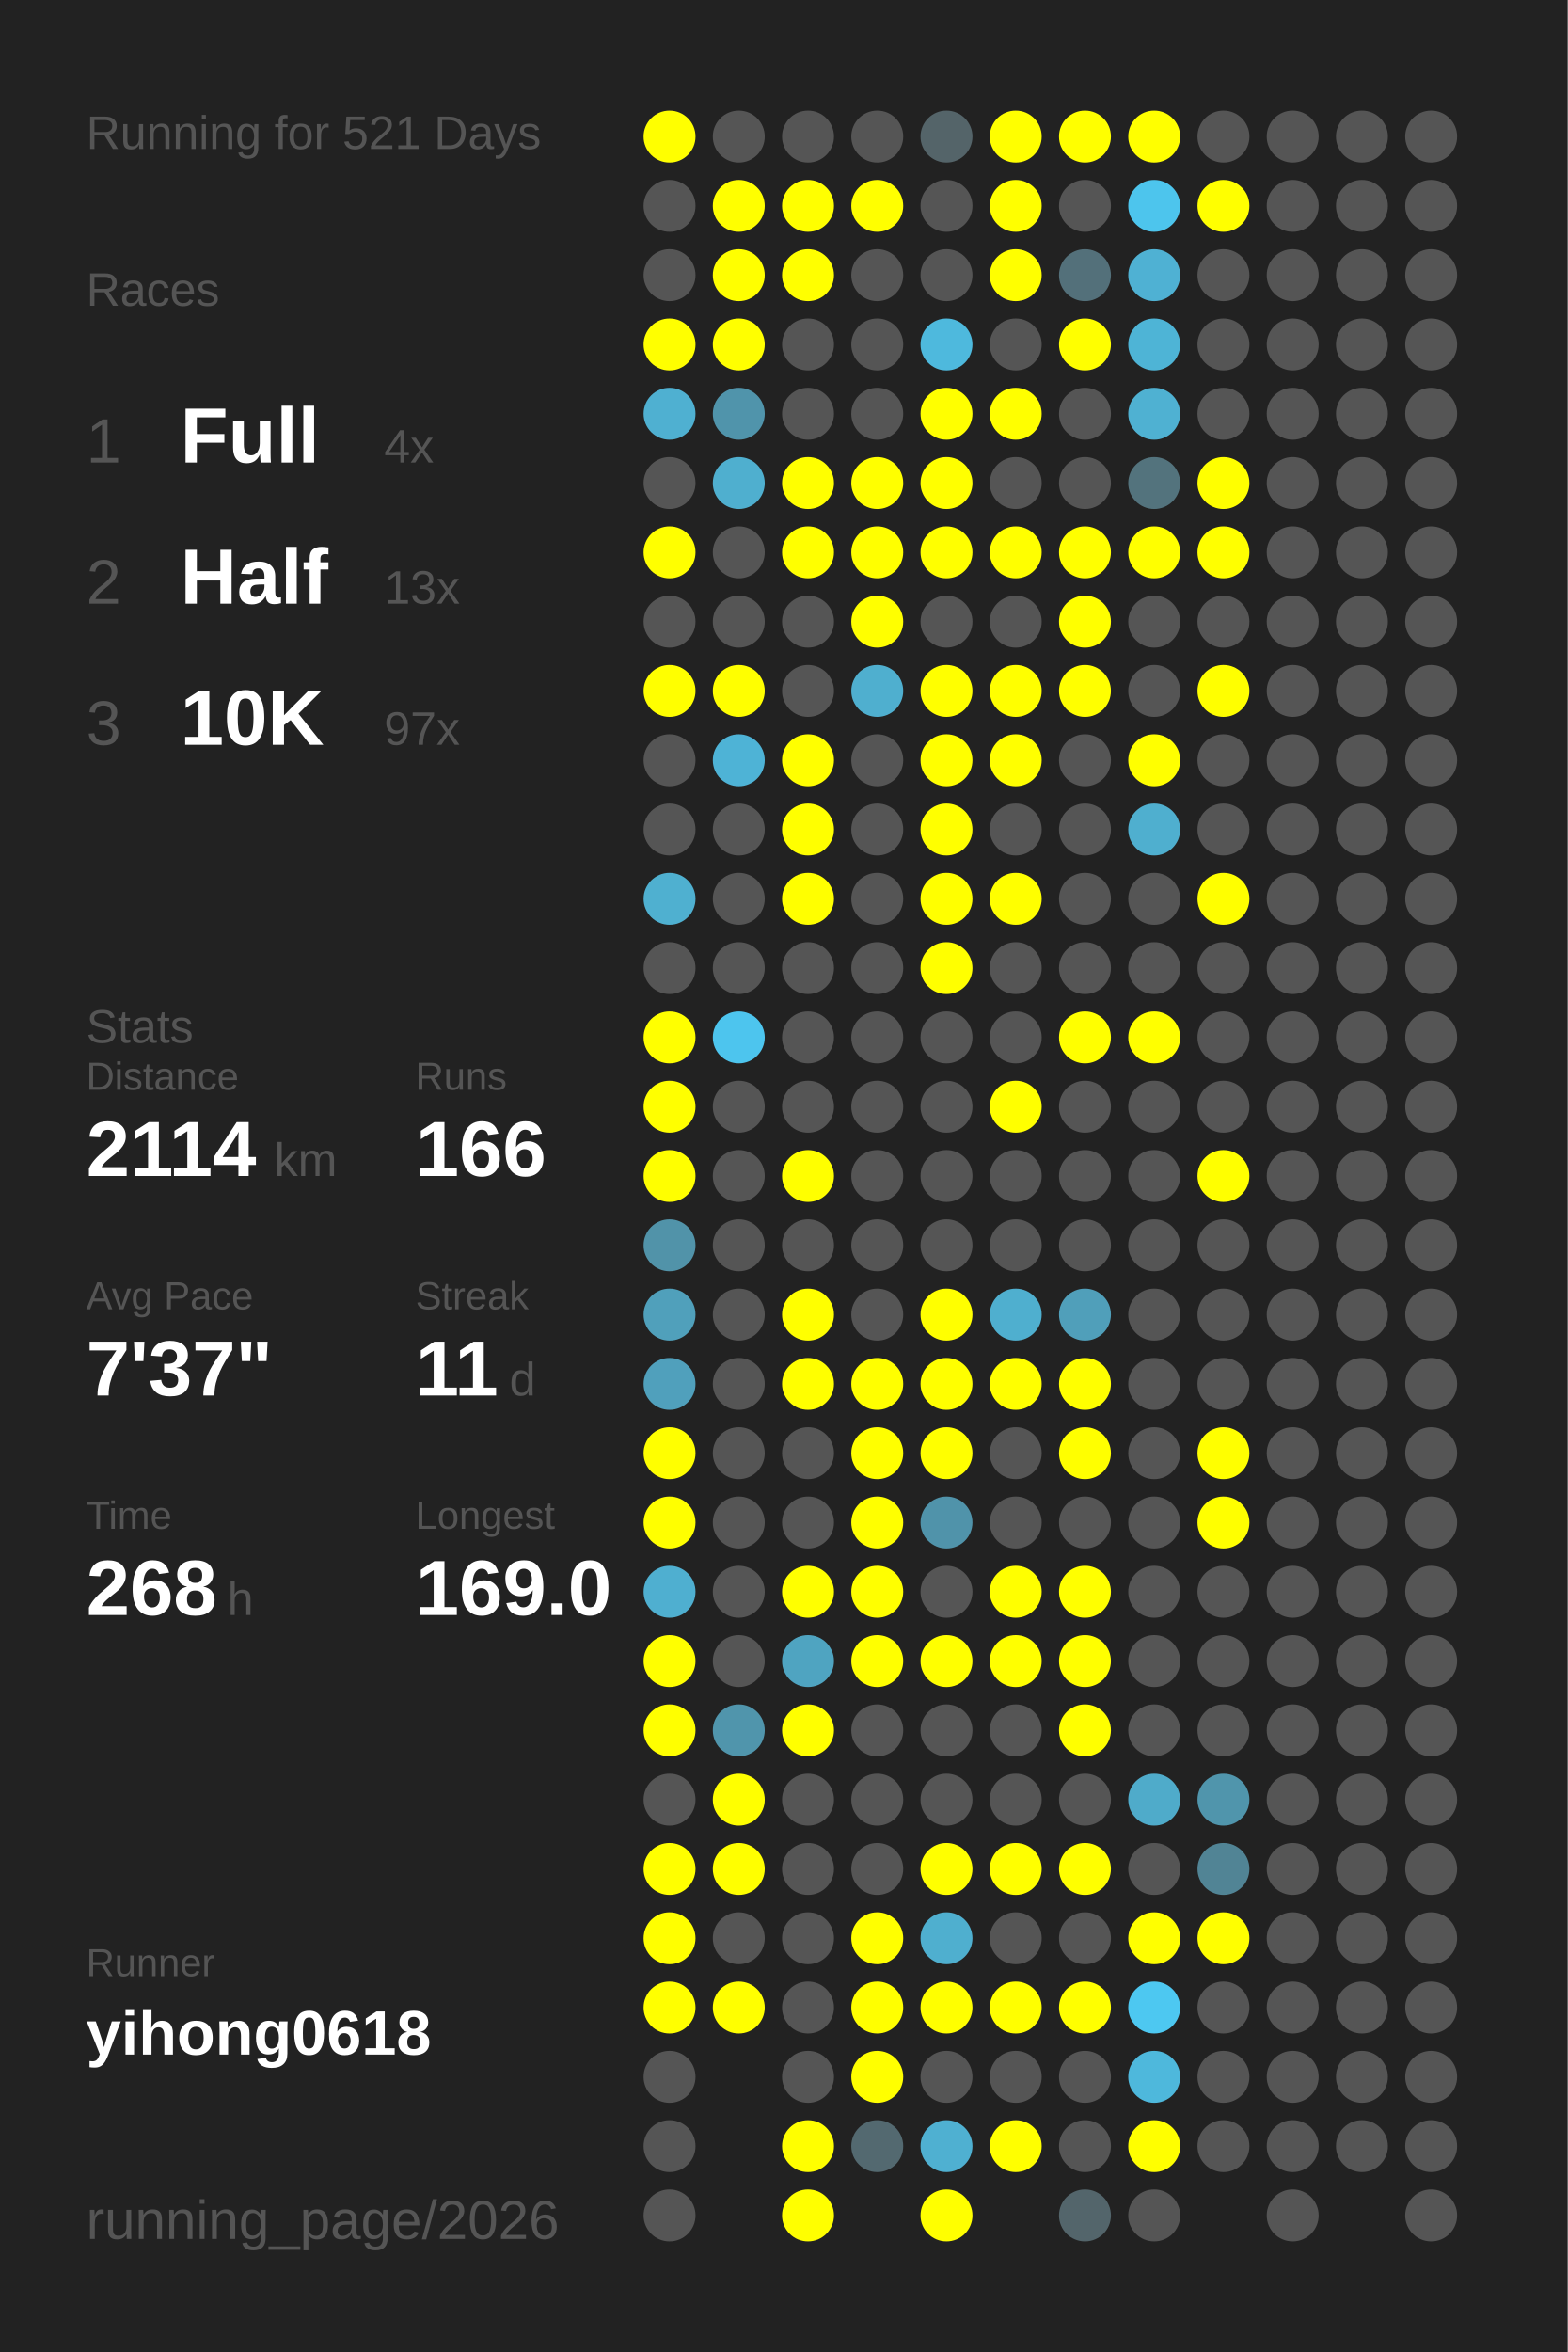
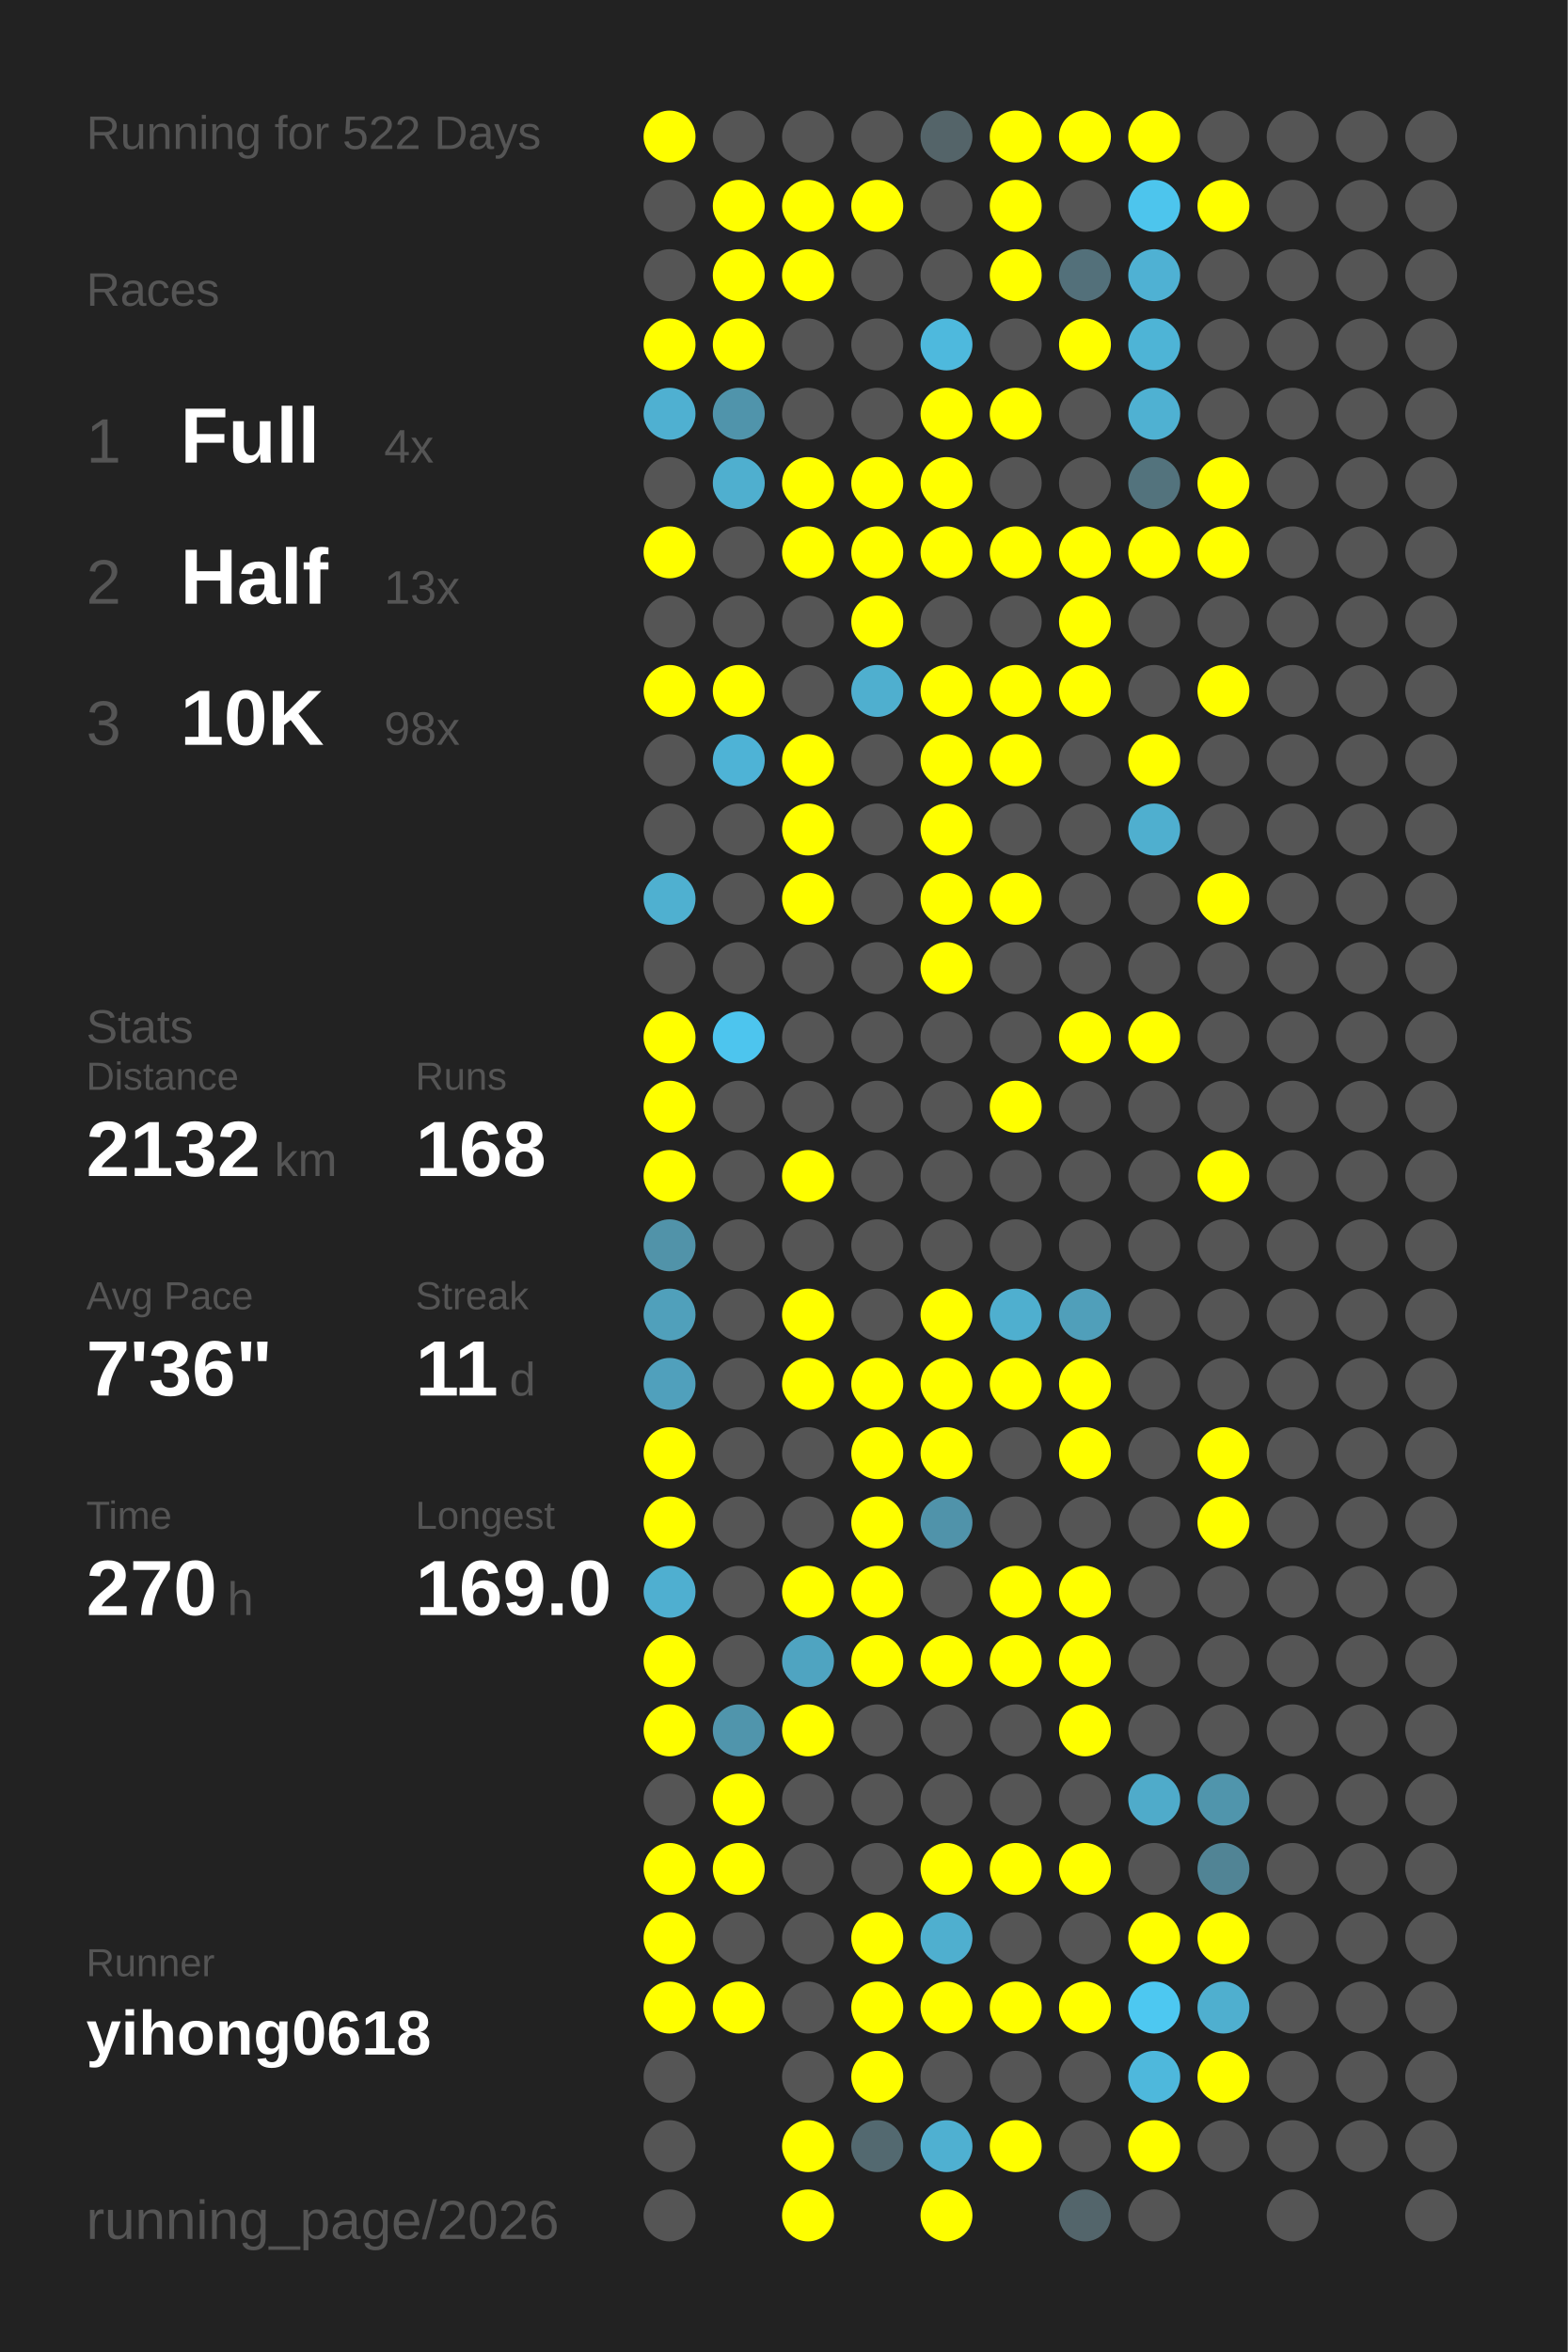
<svg xmlns="http://www.w3.org/2000/svg" baseProfile="full" height="300mm" version="1.1" viewBox="0,0,200,300" width="200mm">
  <defs />
  <rect fill="#222222" height="300" width="200" x="0" y="0" />
-   <text fill="#555555" style="font-size:6px; font-family:Arial;" x="11" y="19">Running for 521 Days</text>
+   <text fill="#555555" style="font-size:6px; font-family:Arial;" x="11" y="19">Running for 522 Days</text>
  <text fill="#555555" style="font-size:6px; font-family:Arial;" x="11" y="39">Races</text>
  <text fill="#555555" style="font-size:8px; font-family:Arial;" x="11" y="59">1</text>
  <text fill="#FFFFFF" style="font-size:10px; font-family:Arial; font-weight:bold;" x="23" y="59">Full</text>
  <text fill="#555555" style="font-size:6px; font-family:Arial;" x="49" y="59">4x</text>
  <text fill="#555555" style="font-size:8px; font-family:Arial;" x="11" y="77">2</text>
  <text fill="#FFFFFF" style="font-size:10px; font-family:Arial; font-weight:bold;" x="23" y="77">Half</text>
  <text fill="#555555" style="font-size:6px; font-family:Arial;" x="49" y="77">13x</text>
  <text fill="#555555" style="font-size:8px; font-family:Arial;" x="11" y="95">3</text>
  <text fill="#FFFFFF" style="font-size:10px; font-family:Arial; font-weight:bold;" x="23" y="95">10K</text>
-   <text fill="#555555" style="font-size:6px; font-family:Arial;" x="49" y="95">97x</text>
+   <text fill="#555555" style="font-size:6px; font-family:Arial;" x="49" y="95">98x</text>
  <text fill="#555555" style="font-size:6px; font-family:Arial;" x="11" y="133">Stats</text>
  <text fill="#555555" style="font-size:5px; font-family:Arial;" x="11" y="139">Distance</text>
-   <text fill="#FFFFFF" style="font-size:10px; font-family:Arial; font-weight:bold;" x="11" y="150">2114</text>
+   <text fill="#FFFFFF" style="font-size:10px; font-family:Arial; font-weight:bold;" x="11" y="150">2132</text>
  <text fill="#555555" style="font-size:6px; font-family:Arial;" x="35" y="150">km</text>
  <text fill="#555555" style="font-size:5px; font-family:Arial;" x="53" y="139">Runs</text>
-   <text fill="#FFFFFF" style="font-size:10px; font-family:Arial; font-weight:bold;" x="53" y="150">166</text>
+   <text fill="#FFFFFF" style="font-size:10px; font-family:Arial; font-weight:bold;" x="53" y="150">168</text>
  <text fill="#555555" style="font-size:5px; font-family:Arial;" x="11" y="167">Avg Pace</text>
-   <text fill="#FFFFFF" style="font-size:10px; font-family:Arial; font-weight:bold;" x="11" y="178">7'37"</text>
+   <text fill="#FFFFFF" style="font-size:10px; font-family:Arial; font-weight:bold;" x="11" y="178">7'36"</text>
  <text fill="#555555" style="font-size:5px; font-family:Arial;" x="53" y="167">Streak</text>
  <text fill="#FFFFFF" style="font-size:10px; font-family:Arial; font-weight:bold;" x="53" y="178">11</text>
  <text fill="#555555" style="font-size:6px; font-family:Arial;" x="65" y="178">d</text>
  <text fill="#555555" style="font-size:5px; font-family:Arial;" x="11" y="195">Time</text>
-   <text fill="#FFFFFF" style="font-size:10px; font-family:Arial; font-weight:bold;" x="11" y="206">268</text>
+   <text fill="#FFFFFF" style="font-size:10px; font-family:Arial; font-weight:bold;" x="11" y="206">270</text>
  <text fill="#555555" style="font-size:6px; font-family:Arial;" x="29" y="206">h</text>
  <text fill="#555555" style="font-size:5px; font-family:Arial;" x="53" y="195">Longest</text>
  <text fill="#FFFFFF" style="font-size:10px; font-family:Arial; font-weight:bold;" x="53" y="206">169.0</text>
  <text fill="#555555" style="font-size:5px; font-family:Arial;" x="11" y="252.065">Runner</text>
  <text fill="#FFFFFF" style="font-size:8px; font-family:Arial; font-weight:bold;" x="11" y="262.065">yihong0618</text>
  <text fill="#555555" style="font-size:7px; font-family:Arial;" x="11" y="285.581">running_page/2026</text>
  <circle cx="85.417" cy="17.419" fill="#FFFF00" r="3.312" />
  <circle cx="85.417" cy="26.258" fill="#555555" r="3.312" />
  <circle cx="85.417" cy="35.097" fill="#555555" r="3.312" />
  <circle cx="85.417" cy="43.935" fill="#FFFF00" r="3.312" />
  <circle cx="85.417" cy="52.774" fill="#4fb0d1" r="3.312" />
  <circle cx="85.417" cy="61.613" fill="#555555" r="3.312" />
  <circle cx="85.417" cy="70.452" fill="#FFFF00" r="3.312" />
  <circle cx="85.417" cy="79.29" fill="#555555" r="3.312" />
  <circle cx="85.417" cy="88.129" fill="#FFFF00" r="3.312" />
  <circle cx="85.417" cy="96.968" fill="#555555" r="3.312" />
  <circle cx="85.417" cy="105.806" fill="#555555" r="3.312" />
  <circle cx="85.417" cy="114.645" fill="#4fb0d0" r="3.312" />
  <circle cx="85.417" cy="123.484" fill="#555555" r="3.312" />
  <circle cx="85.417" cy="132.323" fill="#FFFF00" r="3.312" />
  <circle cx="85.417" cy="141.161" fill="#FFFF00" r="3.312" />
  <circle cx="85.417" cy="150" fill="#FFFF00" r="3.312" />
  <circle cx="85.417" cy="158.839" fill="#5193a9" r="3.312" />
  <circle cx="85.417" cy="167.677" fill="#50a0bb" r="3.312" />
  <circle cx="85.417" cy="176.516" fill="#50a0bc" r="3.312" />
  <circle cx="85.417" cy="185.355" fill="#FFFF00" r="3.312" />
  <circle cx="85.417" cy="194.194" fill="#FFFF00" r="3.312" />
  <circle cx="85.417" cy="203.032" fill="#4fafd0" r="3.312" />
  <circle cx="85.417" cy="211.871" fill="#FFFF00" r="3.312" />
  <circle cx="85.417" cy="220.71" fill="#FFFF00" r="3.312" />
  <circle cx="85.417" cy="229.548" fill="#555555" r="3.312" />
  <circle cx="85.417" cy="238.387" fill="#FFFF00" r="3.312" />
  <circle cx="85.417" cy="247.226" fill="#FFFF00" r="3.312" />
  <circle cx="85.417" cy="256.065" fill="#FFFF00" r="3.312" />
  <circle cx="85.417" cy="264.903" fill="#555555" r="3.312" />
  <circle cx="85.417" cy="273.742" fill="#555555" r="3.312" />
  <circle cx="85.417" cy="282.581" fill="#555555" r="3.312" />
  <circle cx="94.25" cy="17.419" fill="#555555" r="3.312" />
  <circle cx="94.25" cy="26.258" fill="#FFFF00" r="3.312" />
  <circle cx="94.25" cy="35.097" fill="#FFFF00" r="3.312" />
  <circle cx="94.25" cy="43.935" fill="#FFFF00" r="3.312" />
  <circle cx="94.25" cy="52.774" fill="#5094ab" r="3.312" />
  <circle cx="94.25" cy="61.613" fill="#4fafcf" r="3.312" />
  <circle cx="94.25" cy="70.452" fill="#555555" r="3.312" />
  <circle cx="94.25" cy="79.29" fill="#555555" r="3.312" />
  <circle cx="94.25" cy="88.129" fill="#FFFF00" r="3.312" />
  <circle cx="94.25" cy="96.968" fill="#4eb3d6" r="3.312" />
  <circle cx="94.25" cy="105.806" fill="#555555" r="3.312" />
  <circle cx="94.25" cy="114.645" fill="#555555" r="3.312" />
  <circle cx="94.25" cy="123.484" fill="#555555" r="3.312" />
  <circle cx="94.25" cy="132.323" fill="#4dc5ee" r="3.312" />
  <circle cx="94.25" cy="141.161" fill="#555555" r="3.312" />
  <circle cx="94.25" cy="150" fill="#555555" r="3.312" />
  <circle cx="94.25" cy="158.839" fill="#555555" r="3.312" />
  <circle cx="94.25" cy="167.677" fill="#555555" r="3.312" />
  <circle cx="94.25" cy="176.516" fill="#555555" r="3.312" />
  <circle cx="94.25" cy="185.355" fill="#555555" r="3.312" />
  <circle cx="94.25" cy="194.194" fill="#555555" r="3.312" />
  <circle cx="94.25" cy="203.032" fill="#555555" r="3.312" />
  <circle cx="94.25" cy="211.871" fill="#555555" r="3.312" />
  <circle cx="94.25" cy="220.71" fill="#5095ac" r="3.312" />
  <circle cx="94.25" cy="229.548" fill="#FFFF00" r="3.312" />
  <circle cx="94.25" cy="238.387" fill="#FFFF00" r="3.312" />
  <circle cx="94.25" cy="247.226" fill="#555555" r="3.312" />
  <circle cx="94.25" cy="256.065" fill="#FFFF00" r="3.312" />
  <circle cx="103.083" cy="17.419" fill="#555555" r="3.312" />
  <circle cx="103.083" cy="26.258" fill="#FFFF00" r="3.312" />
  <circle cx="103.083" cy="35.097" fill="#FFFF00" r="3.312" />
  <circle cx="103.083" cy="43.935" fill="#555555" r="3.312" />
  <circle cx="103.083" cy="52.774" fill="#555555" r="3.312" />
  <circle cx="103.083" cy="61.613" fill="#FFFF00" r="3.312" />
  <circle cx="103.083" cy="70.452" fill="#FFFF00" r="3.312" />
  <circle cx="103.083" cy="79.29" fill="#555555" r="3.312" />
  <circle cx="103.083" cy="88.129" fill="#555555" r="3.312" />
  <circle cx="103.083" cy="96.968" fill="#FFFF00" r="3.312" />
  <circle cx="103.083" cy="105.806" fill="#FFFF00" r="3.312" />
  <circle cx="103.083" cy="114.645" fill="#FFFF00" r="3.312" />
  <circle cx="103.083" cy="123.484" fill="#555555" r="3.312" />
  <circle cx="103.083" cy="132.323" fill="#555555" r="3.312" />
  <circle cx="103.083" cy="141.161" fill="#555555" r="3.312" />
  <circle cx="103.083" cy="150" fill="#FFFF00" r="3.312" />
  <circle cx="103.083" cy="158.839" fill="#555555" r="3.312" />
  <circle cx="103.083" cy="167.677" fill="#FFFF00" r="3.312" />
  <circle cx="103.083" cy="176.516" fill="#FFFF00" r="3.312" />
  <circle cx="103.083" cy="185.355" fill="#555555" r="3.312" />
  <circle cx="103.083" cy="194.194" fill="#555555" r="3.312" />
  <circle cx="103.083" cy="203.032" fill="#FFFF00" r="3.312" />
  <circle cx="103.083" cy="211.871" fill="#4fa4c1" r="3.312" />
  <circle cx="103.083" cy="220.71" fill="#FFFF00" r="3.312" />
  <circle cx="103.083" cy="229.548" fill="#555555" r="3.312" />
  <circle cx="103.083" cy="238.387" fill="#555555" r="3.312" />
  <circle cx="103.083" cy="247.226" fill="#555555" r="3.312" />
  <circle cx="103.083" cy="256.065" fill="#555555" r="3.312" />
  <circle cx="103.083" cy="264.903" fill="#555555" r="3.312" />
  <circle cx="103.083" cy="273.742" fill="#FFFF00" r="3.312" />
  <circle cx="103.083" cy="282.581" fill="#FFFF00" r="3.312" />
  <circle cx="111.917" cy="17.419" fill="#555555" r="3.312" />
  <circle cx="111.917" cy="26.258" fill="#FFFF00" r="3.312" />
  <circle cx="111.917" cy="35.097" fill="#555555" r="3.312" />
  <circle cx="111.917" cy="43.935" fill="#555555" r="3.312" />
  <circle cx="111.917" cy="52.774" fill="#555555" r="3.312" />
  <circle cx="111.917" cy="61.613" fill="#FFFF00" r="3.312" />
  <circle cx="111.917" cy="70.452" fill="#FFFF00" r="3.312" />
  <circle cx="111.917" cy="79.29" fill="#FFFF00" r="3.312" />
  <circle cx="111.917" cy="88.129" fill="#4fafcf" r="3.312" />
  <circle cx="111.917" cy="96.968" fill="#555555" r="3.312" />
  <circle cx="111.917" cy="105.806" fill="#555555" r="3.312" />
  <circle cx="111.917" cy="114.645" fill="#555555" r="3.312" />
  <circle cx="111.917" cy="123.484" fill="#555555" r="3.312" />
  <circle cx="111.917" cy="132.323" fill="#555555" r="3.312" />
  <circle cx="111.917" cy="141.161" fill="#555555" r="3.312" />
  <circle cx="111.917" cy="150" fill="#555555" r="3.312" />
  <circle cx="111.917" cy="158.839" fill="#555555" r="3.312" />
  <circle cx="111.917" cy="167.677" fill="#555555" r="3.312" />
  <circle cx="111.917" cy="176.516" fill="#FFFF00" r="3.312" />
  <circle cx="111.917" cy="185.355" fill="#FFFF00" r="3.312" />
  <circle cx="111.917" cy="194.194" fill="#FFFF00" r="3.312" />
  <circle cx="111.917" cy="203.032" fill="#FFFF00" r="3.312" />
  <circle cx="111.917" cy="211.871" fill="#FFFF00" r="3.312" />
  <circle cx="111.917" cy="220.71" fill="#555555" r="3.312" />
  <circle cx="111.917" cy="229.548" fill="#555555" r="3.312" />
  <circle cx="111.917" cy="238.387" fill="#555555" r="3.312" />
  <circle cx="111.917" cy="247.226" fill="#FFFF00" r="3.312" />
  <circle cx="111.917" cy="256.065" fill="#FFFF00" r="3.312" />
  <circle cx="111.917" cy="264.903" fill="#FFFF00" r="3.312" />
  <circle cx="111.917" cy="273.742" fill="#536970" r="3.312" />
  <circle cx="120.75" cy="17.419" fill="#546469" r="3.312" />
  <circle cx="120.75" cy="26.258" fill="#555555" r="3.312" />
  <circle cx="120.75" cy="35.097" fill="#555555" r="3.312" />
  <circle cx="120.75" cy="43.935" fill="#4eb9dd" r="3.312" />
  <circle cx="120.75" cy="52.774" fill="#FFFF00" r="3.312" />
  <circle cx="120.75" cy="61.613" fill="#FFFF00" r="3.312" />
  <circle cx="120.75" cy="70.452" fill="#FFFF00" r="3.312" />
  <circle cx="120.75" cy="79.29" fill="#555555" r="3.312" />
  <circle cx="120.75" cy="88.129" fill="#FFFF00" r="3.312" />
  <circle cx="120.75" cy="96.968" fill="#FFFF00" r="3.312" />
  <circle cx="120.75" cy="105.806" fill="#FFFF00" r="3.312" />
  <circle cx="120.75" cy="114.645" fill="#FFFF00" r="3.312" />
  <circle cx="120.75" cy="123.484" fill="#FFFF00" r="3.312" />
  <circle cx="120.75" cy="132.323" fill="#555555" r="3.312" />
  <circle cx="120.75" cy="141.161" fill="#555555" r="3.312" />
  <circle cx="120.75" cy="150" fill="#555555" r="3.312" />
  <circle cx="120.75" cy="158.839" fill="#555555" r="3.312" />
  <circle cx="120.75" cy="167.677" fill="#FFFF00" r="3.312" />
  <circle cx="120.75" cy="176.516" fill="#FFFF00" r="3.312" />
  <circle cx="120.75" cy="185.355" fill="#FFFF00" r="3.312" />
  <circle cx="120.75" cy="194.194" fill="#5093aa" r="3.312" />
  <circle cx="120.75" cy="203.032" fill="#555555" r="3.312" />
  <circle cx="120.75" cy="211.871" fill="#FFFF00" r="3.312" />
  <circle cx="120.75" cy="220.71" fill="#555555" r="3.312" />
  <circle cx="120.75" cy="229.548" fill="#555555" r="3.312" />
  <circle cx="120.75" cy="238.387" fill="#FFFF00" r="3.312" />
  <circle cx="120.75" cy="247.226" fill="#4fafcf" r="3.312" />
  <circle cx="120.75" cy="256.065" fill="#FFFF00" r="3.312" />
  <circle cx="120.75" cy="264.903" fill="#555555" r="3.312" />
  <circle cx="120.75" cy="273.742" fill="#4fb0d1" r="3.312" />
  <circle cx="120.75" cy="282.581" fill="#FFFF00" r="3.312" />
  <circle cx="129.583" cy="17.419" fill="#FFFF00" r="3.312" />
  <circle cx="129.583" cy="26.258" fill="#FFFF00" r="3.312" />
  <circle cx="129.583" cy="35.097" fill="#FFFF00" r="3.312" />
  <circle cx="129.583" cy="43.935" fill="#555555" r="3.312" />
  <circle cx="129.583" cy="52.774" fill="#FFFF00" r="3.312" />
  <circle cx="129.583" cy="61.613" fill="#555555" r="3.312" />
  <circle cx="129.583" cy="70.452" fill="#FFFF00" r="3.312" />
  <circle cx="129.583" cy="79.29" fill="#555555" r="3.312" />
  <circle cx="129.583" cy="88.129" fill="#FFFF00" r="3.312" />
  <circle cx="129.583" cy="96.968" fill="#FFFF00" r="3.312" />
  <circle cx="129.583" cy="105.806" fill="#555555" r="3.312" />
  <circle cx="129.583" cy="114.645" fill="#FFFF00" r="3.312" />
  <circle cx="129.583" cy="123.484" fill="#555555" r="3.312" />
  <circle cx="129.583" cy="132.323" fill="#555555" r="3.312" />
  <circle cx="129.583" cy="141.161" fill="#FFFF00" r="3.312" />
  <circle cx="129.583" cy="150" fill="#555555" r="3.312" />
  <circle cx="129.583" cy="158.839" fill="#555555" r="3.312" />
  <circle cx="129.583" cy="167.677" fill="#4fafcf" r="3.312" />
  <circle cx="129.583" cy="176.516" fill="#FFFF00" r="3.312" />
  <circle cx="129.583" cy="185.355" fill="#555555" r="3.312" />
  <circle cx="129.583" cy="194.194" fill="#555555" r="3.312" />
  <circle cx="129.583" cy="203.032" fill="#FFFF00" r="3.312" />
  <circle cx="129.583" cy="211.871" fill="#FFFF00" r="3.312" />
  <circle cx="129.583" cy="220.71" fill="#555555" r="3.312" />
  <circle cx="129.583" cy="229.548" fill="#555555" r="3.312" />
  <circle cx="129.583" cy="238.387" fill="#FFFF00" r="3.312" />
  <circle cx="129.583" cy="247.226" fill="#555555" r="3.312" />
  <circle cx="129.583" cy="256.065" fill="#FFFF00" r="3.312" />
  <circle cx="129.583" cy="264.903" fill="#555555" r="3.312" />
  <circle cx="129.583" cy="273.742" fill="#FFFF00" r="3.312" />
  <circle cx="138.417" cy="17.419" fill="#FFFF00" r="3.312" />
  <circle cx="138.417" cy="26.258" fill="#555555" r="3.312" />
  <circle cx="138.417" cy="35.097" fill="#53707a" r="3.312" />
  <circle cx="138.417" cy="43.935" fill="#FFFF00" r="3.312" />
  <circle cx="138.417" cy="52.774" fill="#555555" r="3.312" />
  <circle cx="138.417" cy="61.613" fill="#555555" r="3.312" />
  <circle cx="138.417" cy="70.452" fill="#FFFF00" r="3.312" />
  <circle cx="138.417" cy="79.29" fill="#FFFF00" r="3.312" />
  <circle cx="138.417" cy="88.129" fill="#FFFF00" r="3.312" />
  <circle cx="138.417" cy="96.968" fill="#555555" r="3.312" />
  <circle cx="138.417" cy="105.806" fill="#555555" r="3.312" />
  <circle cx="138.417" cy="114.645" fill="#555555" r="3.312" />
  <circle cx="138.417" cy="123.484" fill="#555555" r="3.312" />
  <circle cx="138.417" cy="132.323" fill="#FFFF00" r="3.312" />
  <circle cx="138.417" cy="141.161" fill="#555555" r="3.312" />
  <circle cx="138.417" cy="150" fill="#555555" r="3.312" />
  <circle cx="138.417" cy="158.839" fill="#555555" r="3.312" />
  <circle cx="138.417" cy="167.677" fill="#509fba" r="3.312" />
  <circle cx="138.417" cy="176.516" fill="#FFFF00" r="3.312" />
  <circle cx="138.417" cy="185.355" fill="#FFFF00" r="3.312" />
  <circle cx="138.417" cy="194.194" fill="#555555" r="3.312" />
  <circle cx="138.417" cy="203.032" fill="#FFFF00" r="3.312" />
  <circle cx="138.417" cy="211.871" fill="#FFFF00" r="3.312" />
  <circle cx="138.417" cy="220.71" fill="#FFFF00" r="3.312" />
  <circle cx="138.417" cy="229.548" fill="#555555" r="3.312" />
  <circle cx="138.417" cy="238.387" fill="#FFFF00" r="3.312" />
  <circle cx="138.417" cy="247.226" fill="#555555" r="3.312" />
  <circle cx="138.417" cy="256.065" fill="#FFFF00" r="3.312" />
  <circle cx="138.417" cy="264.903" fill="#555555" r="3.312" />
  <circle cx="138.417" cy="273.742" fill="#555555" r="3.312" />
  <circle cx="138.417" cy="282.581" fill="#53656b" r="3.312" />
  <circle cx="147.25" cy="17.419" fill="#FFFF00" r="3.312" />
  <circle cx="147.25" cy="26.258" fill="#4dc5ed" r="3.312" />
  <circle cx="147.25" cy="35.097" fill="#4fb1d3" r="3.312" />
  <circle cx="147.25" cy="43.935" fill="#4eb4d6" r="3.312" />
  <circle cx="147.25" cy="52.774" fill="#4fb1d2" r="3.312" />
  <circle cx="147.25" cy="61.613" fill="#53737d" r="3.312" />
  <circle cx="147.25" cy="70.452" fill="#FFFF00" r="3.312" />
  <circle cx="147.25" cy="79.29" fill="#555555" r="3.312" />
  <circle cx="147.25" cy="88.129" fill="#555555" r="3.312" />
  <circle cx="147.25" cy="96.968" fill="#FFFF00" r="3.312" />
  <circle cx="147.25" cy="105.806" fill="#4fafcf" r="3.312" />
  <circle cx="147.25" cy="114.645" fill="#555555" r="3.312" />
  <circle cx="147.25" cy="123.484" fill="#555555" r="3.312" />
  <circle cx="147.25" cy="132.323" fill="#FFFF00" r="3.312" />
  <circle cx="147.25" cy="141.161" fill="#555555" r="3.312" />
  <circle cx="147.25" cy="150" fill="#555555" r="3.312" />
  <circle cx="147.25" cy="158.839" fill="#555555" r="3.312" />
  <circle cx="147.25" cy="167.677" fill="#555555" r="3.312" />
  <circle cx="147.25" cy="176.516" fill="#555555" r="3.312" />
  <circle cx="147.25" cy="185.355" fill="#555555" r="3.312" />
  <circle cx="147.25" cy="194.194" fill="#555555" r="3.312" />
  <circle cx="147.25" cy="203.032" fill="#555555" r="3.312" />
  <circle cx="147.25" cy="211.871" fill="#555555" r="3.312" />
  <circle cx="147.25" cy="220.71" fill="#555555" r="3.312" />
  <circle cx="147.25" cy="229.548" fill="#4fabca" r="3.312" />
  <circle cx="147.25" cy="238.387" fill="#555555" r="3.312" />
  <circle cx="147.25" cy="247.226" fill="#FFFF00" r="3.312" />
  <circle cx="147.25" cy="256.065" fill="#4dc8f1" r="3.312" />
  <circle cx="147.25" cy="264.903" fill="#4eb8dc" r="3.312" />
  <circle cx="147.25" cy="273.742" fill="#FFFF00" r="3.312" />
  <circle cx="147.25" cy="282.581" fill="#555555" r="3.312" />
  <circle cx="156.083" cy="17.419" fill="#555555" r="3.312" />
  <circle cx="156.083" cy="26.258" fill="#FFFF00" r="3.312" />
  <circle cx="156.083" cy="35.097" fill="#555555" r="3.312" />
  <circle cx="156.083" cy="43.935" fill="#555555" r="3.312" />
  <circle cx="156.083" cy="52.774" fill="#555555" r="3.312" />
  <circle cx="156.083" cy="61.613" fill="#FFFF00" r="3.312" />
  <circle cx="156.083" cy="70.452" fill="#FFFF00" r="3.312" />
  <circle cx="156.083" cy="79.29" fill="#555555" r="3.312" />
  <circle cx="156.083" cy="88.129" fill="#FFFF00" r="3.312" />
  <circle cx="156.083" cy="96.968" fill="#555555" r="3.312" />
  <circle cx="156.083" cy="105.806" fill="#555555" r="3.312" />
  <circle cx="156.083" cy="114.645" fill="#FFFF00" r="3.312" />
  <circle cx="156.083" cy="123.484" fill="#555555" r="3.312" />
  <circle cx="156.083" cy="132.323" fill="#555555" r="3.312" />
  <circle cx="156.083" cy="141.161" fill="#555555" r="3.312" />
  <circle cx="156.083" cy="150" fill="#FFFF00" r="3.312" />
  <circle cx="156.083" cy="158.839" fill="#555555" r="3.312" />
  <circle cx="156.083" cy="167.677" fill="#555555" r="3.312" />
  <circle cx="156.083" cy="176.516" fill="#555555" r="3.312" />
  <circle cx="156.083" cy="185.355" fill="#FFFF00" r="3.312" />
  <circle cx="156.083" cy="194.194" fill="#FFFF00" r="3.312" />
  <circle cx="156.083" cy="203.032" fill="#555555" r="3.312" />
  <circle cx="156.083" cy="211.871" fill="#555555" r="3.312" />
  <circle cx="156.083" cy="220.71" fill="#555555" r="3.312" />
  <circle cx="156.083" cy="229.548" fill="#5095ac" r="3.312" />
  <circle cx="156.083" cy="238.387" fill="#518495" r="3.312" />
  <circle cx="156.083" cy="247.226" fill="#FFFF00" r="3.312" />
-   <circle cx="156.083" cy="256.065" fill="#555555" r="3.312" />
-   <circle cx="156.083" cy="264.903" fill="#555555" r="3.312" />
+   <circle cx="156.083" cy="256.065" fill="#4fafcf" r="3.312" />
+   <circle cx="156.083" cy="264.903" fill="#FFFF00" r="3.312" />
  <circle cx="156.083" cy="273.742" fill="#555555" r="3.312" />
  <circle cx="164.917" cy="17.419" fill="#555555" r="3.312" />
  <circle cx="164.917" cy="26.258" fill="#555555" r="3.312" />
  <circle cx="164.917" cy="35.097" fill="#555555" r="3.312" />
  <circle cx="164.917" cy="43.935" fill="#555555" r="3.312" />
  <circle cx="164.917" cy="52.774" fill="#555555" r="3.312" />
  <circle cx="164.917" cy="61.613" fill="#555555" r="3.312" />
  <circle cx="164.917" cy="70.452" fill="#555555" r="3.312" />
  <circle cx="164.917" cy="79.29" fill="#555555" r="3.312" />
  <circle cx="164.917" cy="88.129" fill="#555555" r="3.312" />
  <circle cx="164.917" cy="96.968" fill="#555555" r="3.312" />
  <circle cx="164.917" cy="105.806" fill="#555555" r="3.312" />
  <circle cx="164.917" cy="114.645" fill="#555555" r="3.312" />
  <circle cx="164.917" cy="123.484" fill="#555555" r="3.312" />
  <circle cx="164.917" cy="132.323" fill="#555555" r="3.312" />
  <circle cx="164.917" cy="141.161" fill="#555555" r="3.312" />
  <circle cx="164.917" cy="150" fill="#555555" r="3.312" />
  <circle cx="164.917" cy="158.839" fill="#555555" r="3.312" />
  <circle cx="164.917" cy="167.677" fill="#555555" r="3.312" />
  <circle cx="164.917" cy="176.516" fill="#555555" r="3.312" />
  <circle cx="164.917" cy="185.355" fill="#555555" r="3.312" />
  <circle cx="164.917" cy="194.194" fill="#555555" r="3.312" />
  <circle cx="164.917" cy="203.032" fill="#555555" r="3.312" />
  <circle cx="164.917" cy="211.871" fill="#555555" r="3.312" />
  <circle cx="164.917" cy="220.71" fill="#555555" r="3.312" />
  <circle cx="164.917" cy="229.548" fill="#555555" r="3.312" />
  <circle cx="164.917" cy="238.387" fill="#555555" r="3.312" />
  <circle cx="164.917" cy="247.226" fill="#555555" r="3.312" />
  <circle cx="164.917" cy="256.065" fill="#555555" r="3.312" />
  <circle cx="164.917" cy="264.903" fill="#555555" r="3.312" />
  <circle cx="164.917" cy="273.742" fill="#555555" r="3.312" />
  <circle cx="164.917" cy="282.581" fill="#555555" r="3.312" />
  <circle cx="173.75" cy="17.419" fill="#555555" r="3.312" />
  <circle cx="173.75" cy="26.258" fill="#555555" r="3.312" />
  <circle cx="173.75" cy="35.097" fill="#555555" r="3.312" />
  <circle cx="173.75" cy="43.935" fill="#555555" r="3.312" />
  <circle cx="173.75" cy="52.774" fill="#555555" r="3.312" />
  <circle cx="173.75" cy="61.613" fill="#555555" r="3.312" />
  <circle cx="173.75" cy="70.452" fill="#555555" r="3.312" />
  <circle cx="173.75" cy="79.29" fill="#555555" r="3.312" />
  <circle cx="173.75" cy="88.129" fill="#555555" r="3.312" />
  <circle cx="173.75" cy="96.968" fill="#555555" r="3.312" />
  <circle cx="173.75" cy="105.806" fill="#555555" r="3.312" />
  <circle cx="173.75" cy="114.645" fill="#555555" r="3.312" />
  <circle cx="173.75" cy="123.484" fill="#555555" r="3.312" />
  <circle cx="173.75" cy="132.323" fill="#555555" r="3.312" />
  <circle cx="173.75" cy="141.161" fill="#555555" r="3.312" />
  <circle cx="173.75" cy="150" fill="#555555" r="3.312" />
  <circle cx="173.75" cy="158.839" fill="#555555" r="3.312" />
  <circle cx="173.75" cy="167.677" fill="#555555" r="3.312" />
  <circle cx="173.75" cy="176.516" fill="#555555" r="3.312" />
  <circle cx="173.75" cy="185.355" fill="#555555" r="3.312" />
  <circle cx="173.75" cy="194.194" fill="#555555" r="3.312" />
  <circle cx="173.75" cy="203.032" fill="#555555" r="3.312" />
  <circle cx="173.75" cy="211.871" fill="#555555" r="3.312" />
  <circle cx="173.75" cy="220.71" fill="#555555" r="3.312" />
  <circle cx="173.75" cy="229.548" fill="#555555" r="3.312" />
  <circle cx="173.75" cy="238.387" fill="#555555" r="3.312" />
  <circle cx="173.75" cy="247.226" fill="#555555" r="3.312" />
  <circle cx="173.75" cy="256.065" fill="#555555" r="3.312" />
  <circle cx="173.75" cy="264.903" fill="#555555" r="3.312" />
  <circle cx="173.75" cy="273.742" fill="#555555" r="3.312" />
  <circle cx="182.583" cy="17.419" fill="#555555" r="3.312" />
  <circle cx="182.583" cy="26.258" fill="#555555" r="3.312" />
  <circle cx="182.583" cy="35.097" fill="#555555" r="3.312" />
  <circle cx="182.583" cy="43.935" fill="#555555" r="3.312" />
  <circle cx="182.583" cy="52.774" fill="#555555" r="3.312" />
  <circle cx="182.583" cy="61.613" fill="#555555" r="3.312" />
  <circle cx="182.583" cy="70.452" fill="#555555" r="3.312" />
  <circle cx="182.583" cy="79.29" fill="#555555" r="3.312" />
  <circle cx="182.583" cy="88.129" fill="#555555" r="3.312" />
  <circle cx="182.583" cy="96.968" fill="#555555" r="3.312" />
  <circle cx="182.583" cy="105.806" fill="#555555" r="3.312" />
  <circle cx="182.583" cy="114.645" fill="#555555" r="3.312" />
  <circle cx="182.583" cy="123.484" fill="#555555" r="3.312" />
  <circle cx="182.583" cy="132.323" fill="#555555" r="3.312" />
  <circle cx="182.583" cy="141.161" fill="#555555" r="3.312" />
  <circle cx="182.583" cy="150" fill="#555555" r="3.312" />
  <circle cx="182.583" cy="158.839" fill="#555555" r="3.312" />
  <circle cx="182.583" cy="167.677" fill="#555555" r="3.312" />
  <circle cx="182.583" cy="176.516" fill="#555555" r="3.312" />
  <circle cx="182.583" cy="185.355" fill="#555555" r="3.312" />
  <circle cx="182.583" cy="194.194" fill="#555555" r="3.312" />
  <circle cx="182.583" cy="203.032" fill="#555555" r="3.312" />
  <circle cx="182.583" cy="211.871" fill="#555555" r="3.312" />
  <circle cx="182.583" cy="220.71" fill="#555555" r="3.312" />
  <circle cx="182.583" cy="229.548" fill="#555555" r="3.312" />
  <circle cx="182.583" cy="238.387" fill="#555555" r="3.312" />
  <circle cx="182.583" cy="247.226" fill="#555555" r="3.312" />
  <circle cx="182.583" cy="256.065" fill="#555555" r="3.312" />
  <circle cx="182.583" cy="264.903" fill="#555555" r="3.312" />
  <circle cx="182.583" cy="273.742" fill="#555555" r="3.312" />
  <circle cx="182.583" cy="282.581" fill="#555555" r="3.312" />
</svg>
